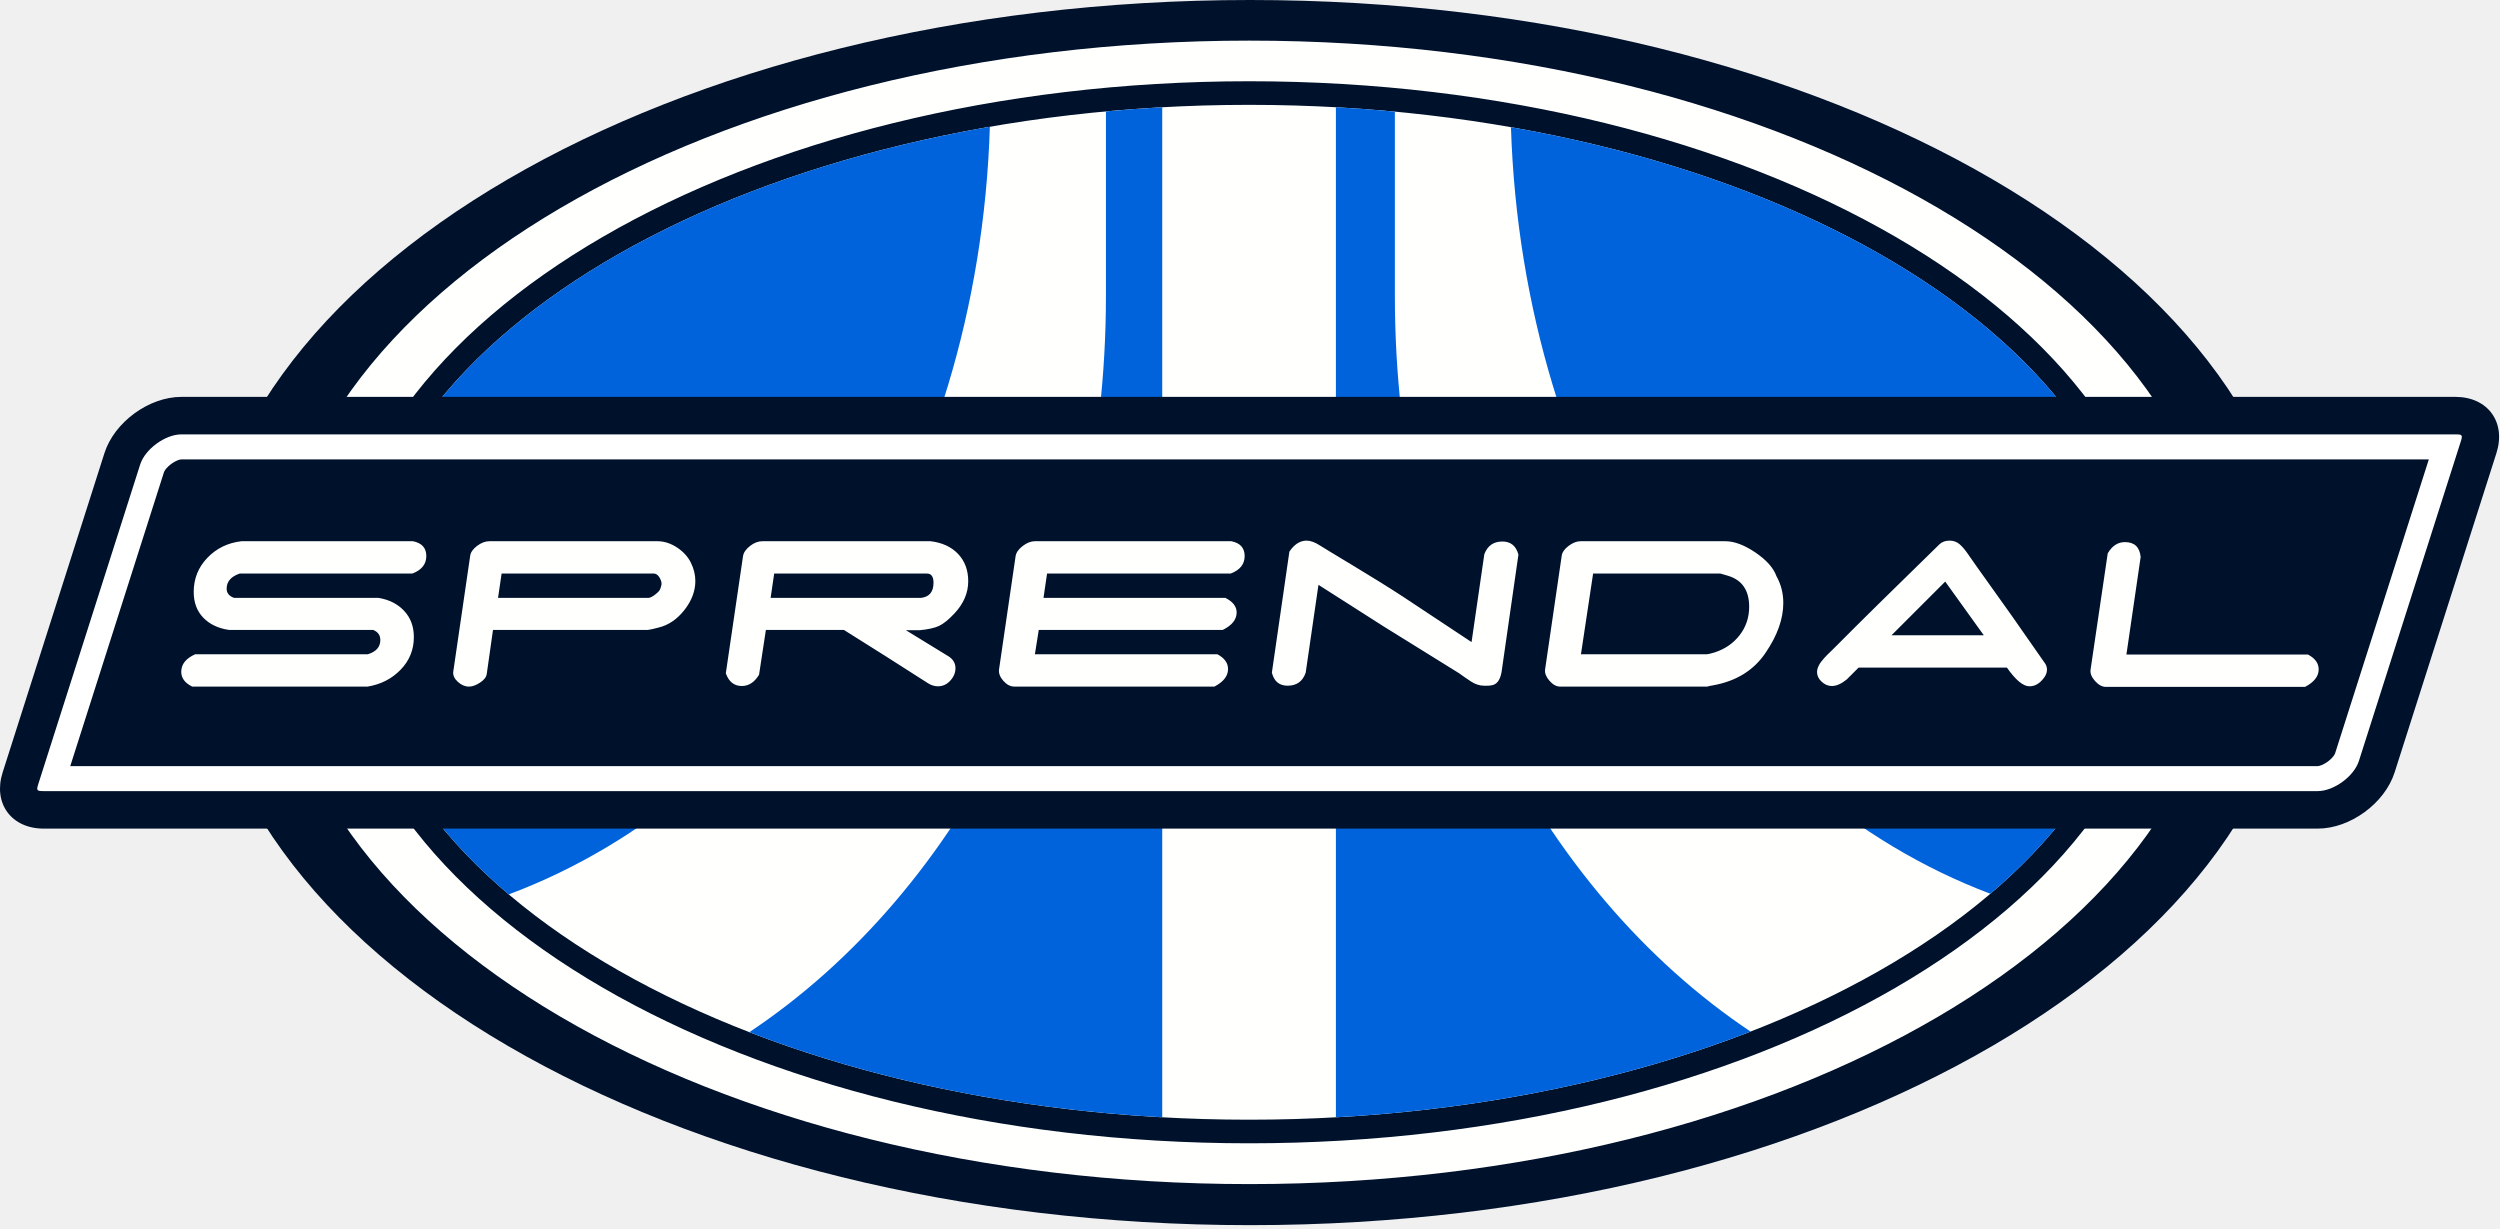
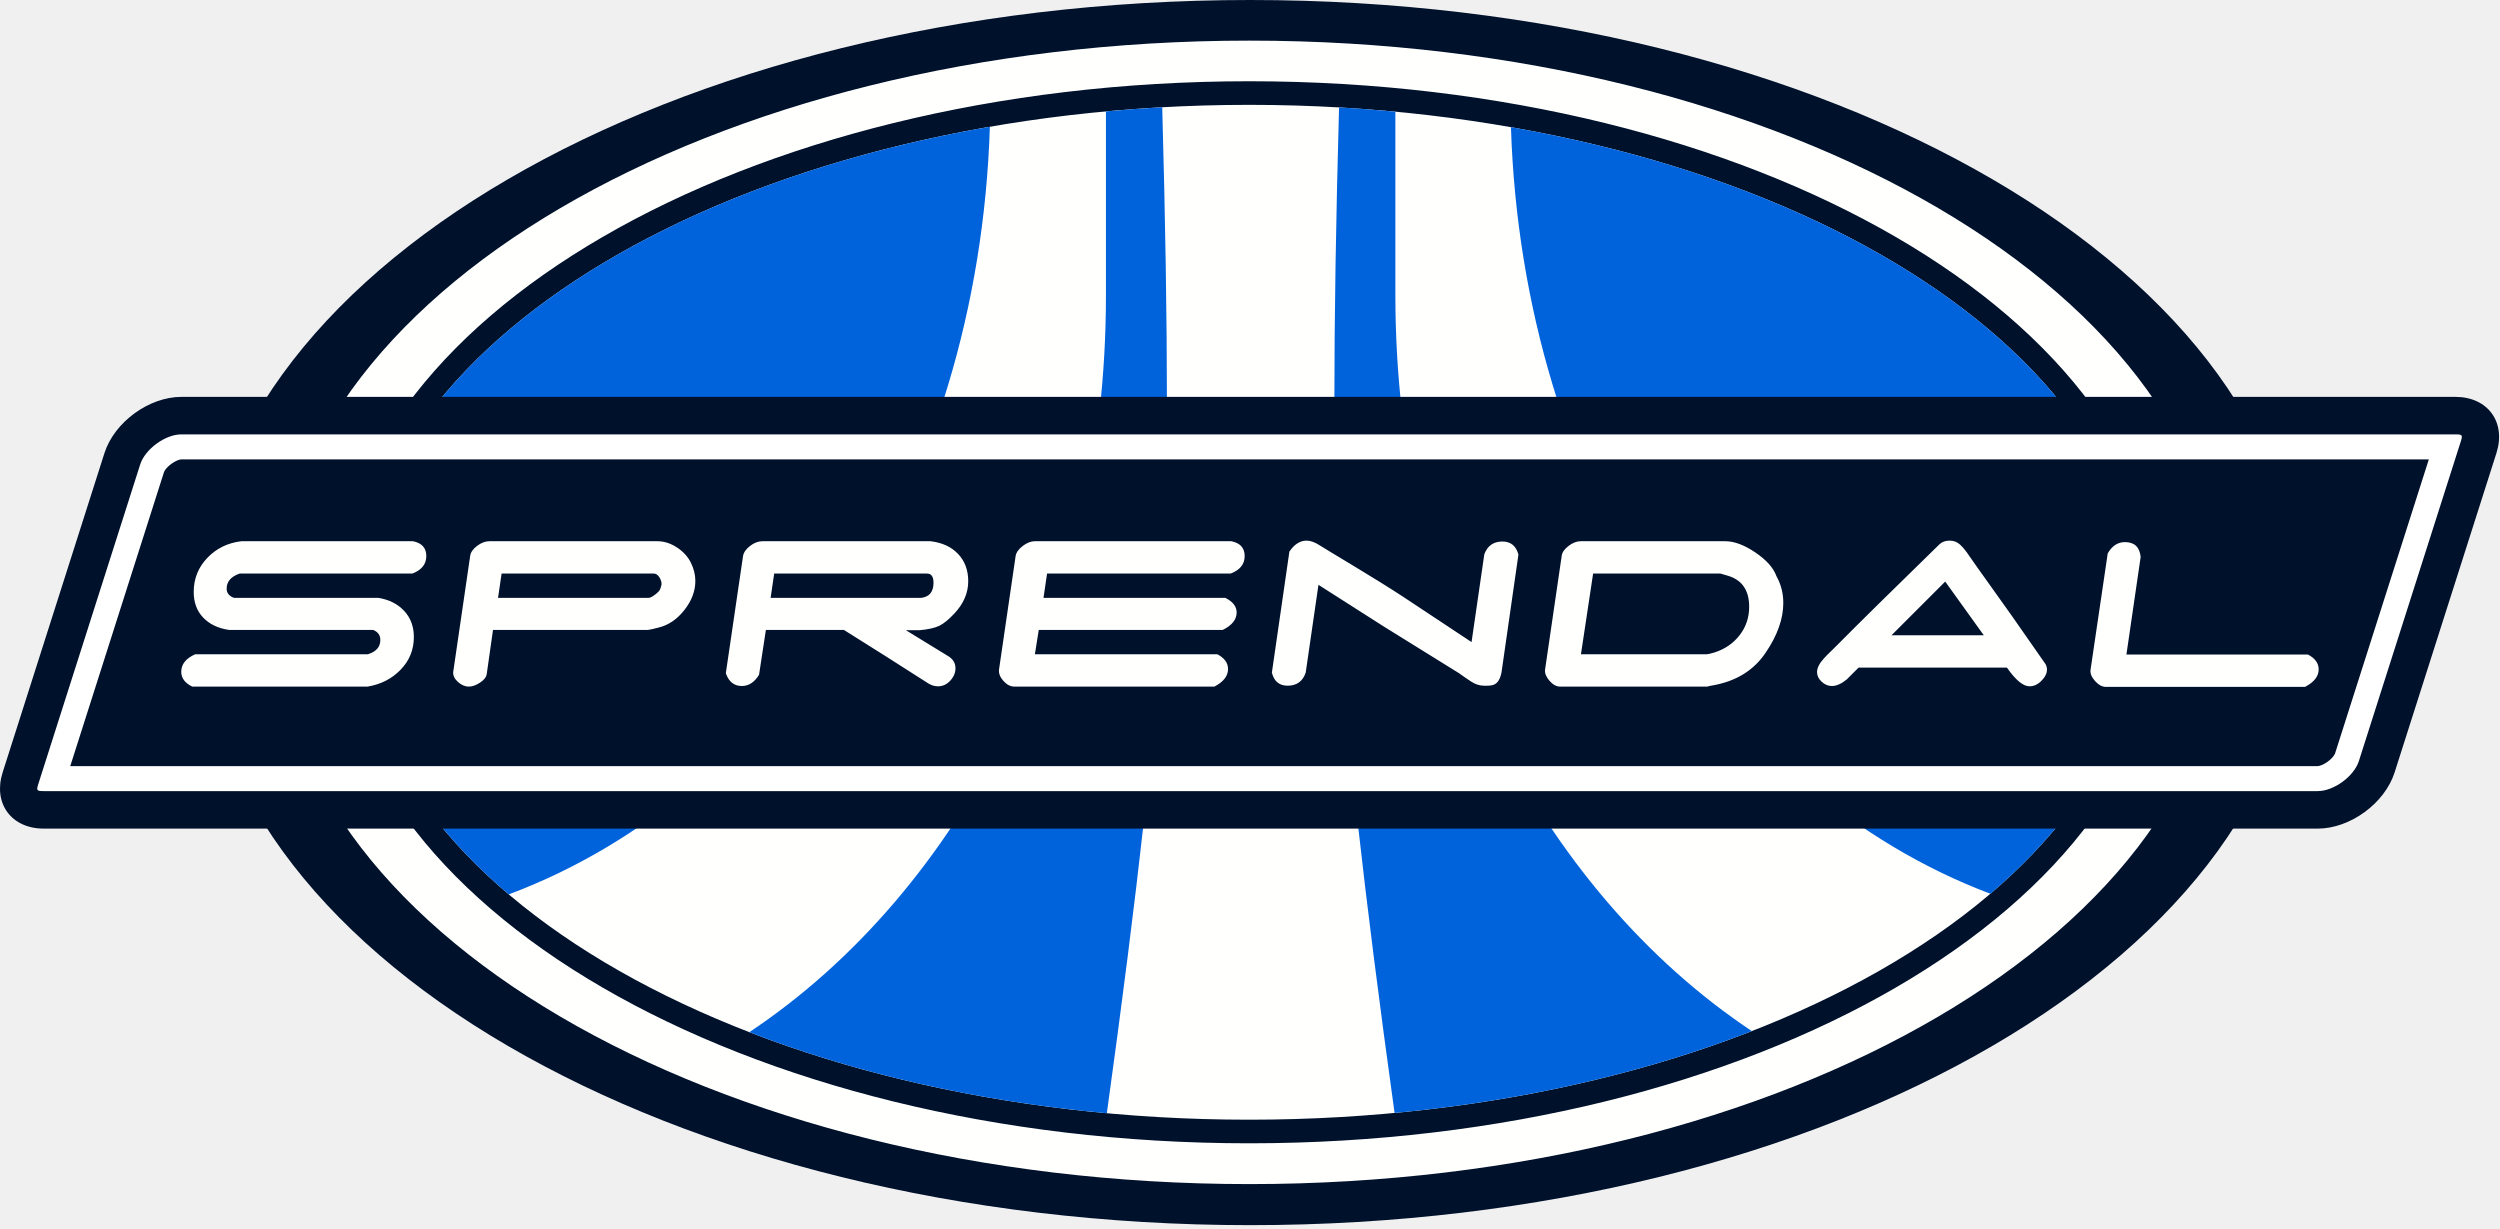
<svg xmlns="http://www.w3.org/2000/svg" height="393" viewBox="0 0 800 393" width="800">
  <g fill="none" fill-rule="evenodd">
    <path d="m736.087 196.026c0 108.256-150.452 196.024-336.044 196.024-185.589 0-336.043-87.768-336.043-196.024 0-108.258 150.453-196.026 336.043-196.026 185.592 0 336.044 87.768 336.044 196.026" fill="#00112c" />
    <path d="m711.544 195.956c0 101.043-139.585 182.954-311.773 182.954-172.186 0-311.771-81.911-311.771-182.954 0-101.041 139.585-182.956 311.771-182.956 172.188 0 311.773 81.915 311.773 182.956zm-311.806-169.956c-161.415 0-292.737 76.231-292.737 169.928 0 93.696 131.322 169.928 292.737 169.928 161.42 0 292.739-76.232 292.739-169.928 0-93.698-131.319-169.928-292.739-169.928zm285.188 169.928c0 89.533-127.936 162.376-285.188 162.376-157.253 0-285.186-72.843-285.186-162.376 0-89.534 127.933-162.377 285.186-162.377 157.252 0 285.188 72.843 285.188 162.377z" fill="#fffffe" />
-     <path d="m636.917 286.004c-86.297-32.542-149.746-129.476-153.412-245.307 116.504 20.422 201.421 82.287 201.421 155.231 0 33.296-17.694 64.284-48.008 90.075zm-76.732 44.102c-38.538 14.986-83.833 24.736-132.697 27.435v-323.228c6.352.351 12.644.821 18.869 1.406v58.967c0 101.659 46.031 190.111 113.828 235.419zm-188.272 27.431c-48.628-2.693-93.718-12.369-132.129-27.239 67.954-45.249 114.115-133.808 114.115-235.611v-59.04c5.946-.549 11.952-.993 18.014-1.329zm-209.115-71.33c-30.46-25.832-48.247-56.895-48.247-90.279 0-73.108 85.297-135.087 202.206-155.369-3.628 116.134-67.352 213.294-153.959 245.647z" fill="#0063dc" />
+     <path d="m636.917 286.004c-86.297-32.542-149.746-129.476-153.412-245.307 116.504 20.422 201.421 82.287 201.421 155.231 0 33.296-17.694 64.284-48.008 90.075zm-397.133 44.294c67.954-45.249 114.115-133.808 114.115-235.611v-59.04c5.946-.549 11.952-.993 18.014-1.329 2.006 72.037 2.006 126.098 0 162.182-1.978 35.567-7.886 88.812-17.726 159.734-41.861-3.842-80.702-12.89-114.402-25.937zm206.479 25.846c-9.859-71.036-15.778-124.356-17.758-159.962-2.003-36.023-2.006-89.96-.01-161.812 6.066.347 12.076.803 18.024 1.365v58.634c0 101.78 46.14 190.321 114.068 235.58-33.646 13.132-72.464 22.268-114.324 26.195zm-283.465-69.937c-30.46-25.832-48.247-56.895-48.247-90.279 0-73.108 85.297-135.087 202.206-155.369-3.628 116.134-67.352 213.294-153.959 245.647z" fill="#0063dc" />
    <path d="m766.277 247.171c-3.153 9.887-14.227 17.985-24.611 17.985h-727.675c-10.383 0-16.296-8.098-13.144-17.985l32.579-102.185c3.157-9.889 14.232-17.986 24.615-17.986h727.675c10.383 0 16.296 8.098 13.144 17.986z" fill="#00112c" />
    <g fill-rule="nonzero">
      <path d="m777.226 147h-719.184c-.591 0-1.898.469-3.216 1.432-1.319.964-2.166 2.071-2.344 2.629l-29.999 94.094h719.184c.591 0 1.898-.469 3.215-1.432 1.317-.963 2.162-2.067 2.341-2.629zm10.201-5.659-32.583 102.184c-1.567 4.913-8.02 9.63-13.178 9.63h-727.675c-2.256 0-2.396-.191-1.711-2.339l32.579-102.185c1.569-4.913 8.024-9.631 13.182-9.631h727.675c2.256 0 2.396.191 1.711 2.341z" fill="#fff" />
      <path d="m131.959 183.538h-55.256c-2.785.949-4.177 2.563-4.177 4.842 0 1.392.791 2.374 2.374 2.943h46.236c3.418.57 6.155 1.962 8.212 4.177 2.057 2.215 3.086 5 3.086 8.355 0 4.051-1.408 7.532-4.225 10.444s-6.345 4.715-10.586 5.412h-56.11c-2.342-1.139-3.513-2.722-3.513-4.747 0-2.405 1.487-4.272 4.462-5.602h55.256c2.658-.823 3.988-2.342 3.988-4.557 0-1.519-.76-2.595-2.279-3.228h-46.142c-3.481-.506-6.234-1.82-8.26-3.94s-3.038-4.858-3.038-8.212c0-4.241 1.456-7.88 4.367-10.918s6.551-4.81 10.918-5.317h54.876c2.848.57 4.272 2.152 4.272 4.747 0 2.595-1.487 4.462-4.462 5.602zm78.777 17.279c-1.646.443-2.785.696-3.418.76h-49.559l-1.994 14.051c-.127 1.013-.839 1.946-2.136 2.801-1.298.854-2.484 1.282-3.56 1.282-1.266 0-2.453-.506-3.56-1.519s-1.598-2.089-1.472-3.228l5.412-37.027c.127-1.139.854-2.215 2.184-3.228s2.658-1.519 3.988-1.519h53.737c2.152 0 4.241.665 6.266 1.994 2.025 1.329 3.513 2.959 4.462 4.889.949 1.93 1.424 3.877 1.424 5.839 0 3.228-1.171 6.329-3.513 9.304-2.342 2.975-5.095 4.842-8.26 5.602zm.285-16.045c-.506-.823-1.108-1.234-1.804-1.234h-48.705l-1.139 7.785h48.135c.506 0 1.234-.364 2.184-1.092.949-.728 1.487-1.345 1.614-1.851.127-.316.253-.76.38-1.329.063-.696-.158-1.456-.665-2.279zm94.347 11.583c-1.836 1.962-3.465 3.275-4.889 3.94-1.424.665-3.497 1.123-6.219 1.377h-4.367c3.355 2.089 7.848 4.842 13.482 8.26 1.582.949 2.374 2.247 2.374 3.893 0 1.456-.554 2.785-1.661 3.988-1.108 1.203-2.421 1.804-3.94 1.804-1.076 0-2.12-.316-3.133-.949-8.861-5.697-17.849-11.393-26.963-17.089h-24.97l-2.184 14.336c-1.456 2.405-3.291 3.608-5.507 3.608-2.468 0-4.177-1.361-5.127-4.082l5.507-37.502c.19-1.139.934-2.215 2.231-3.228 1.298-1.013 2.611-1.519 3.94-1.519h53.832c3.734.443 6.678 1.804 8.83 4.082 2.152 2.279 3.228 5.19 3.228 8.735 0 3.734-1.487 7.184-4.462 10.349zm-8.735-12.817h-48.895l-1.139 7.785h48.135c2.658-.316 3.988-1.93 3.988-4.842 0-1.962-.696-2.943-2.089-2.943zm97.195 0h-58.769l-1.139 7.785h58.199c2.405 1.203 3.608 2.753 3.608 4.652 0 2.279-1.487 4.146-4.462 5.602h-58.864l-1.234 7.785h58.389c2.279 1.203 3.418 2.785 3.418 4.747 0 2.215-1.456 4.082-4.367 5.602h-63.99c-1.266 0-2.437-.601-3.513-1.804s-1.551-2.405-1.424-3.608l5.317-36.363c.19-1.139.949-2.215 2.279-3.228s2.627-1.519 3.893-1.519h62.851c2.848.57 4.272 2.152 4.272 4.747 0 2.595-1.487 4.462-4.462 5.602zm86.657 31.615c-.899 4.557-3.196 4.272-5.602 4.272-1.392 0-2.769-.443-4.13-1.329s-2.643-1.772-3.845-2.658c-4.747-2.912-12.754-7.88-24.02-14.906l-20.982-13.387-4.082 28.103c-.949 2.785-2.88 4.177-5.791 4.177-2.658 0-4.336-1.392-5.032-4.177l5.602-38.736c1.582-2.342 3.418-3.513 5.507-3.513 1.266 0 2.722.538 4.367 1.614 1.266.886 17.754 10.57 26.489 16.33 7.279 4.81 14.589 9.652 21.931 14.526l4.082-28.103c1.013-2.722 2.943-4.082 5.791-4.082 2.658 0 4.367 1.392 5.127 4.177zm65.865 4.557h-47.091c-1.203 0-2.342-.617-3.418-1.851s-1.551-2.421-1.424-3.56l5.317-36.363c.127-1.139.854-2.215 2.184-3.228s2.627-1.519 3.893-1.519h46.236c2.912 0 6.14 1.203 9.684 3.608 3.544 2.405 5.791 4.937 6.741 7.595 1.456 2.595 2.184 5.443 2.184 8.545 0 5.064-1.867 10.349-5.602 15.855-3.798 5.697-9.462 9.209-16.995 10.538-.506.063-.854.127-1.044.19zm6.456-35.508-2.279-.665h-40.73l-3.893 25.824h40.255c.38 0 1.203-.19 2.468-.57 3.355-1.076 6.045-2.927 8.07-5.554 2.025-2.627 3.038-5.649 3.038-9.067 0-5.317-2.31-8.64-6.931-9.969zm100.993 33.04c-1.266 1.582-2.722 2.374-4.367 2.374-2.025 0-4.431-1.994-7.216-5.981h-47.471l-3.798 3.798c-1.709 1.392-3.291 2.089-4.747 2.089-1.203 0-2.294-.459-3.275-1.377-.981-.918-1.472-1.946-1.472-3.086 0-1.329.76-2.817 2.279-4.462 0-.063 1.266-1.329 3.798-3.798 7.279-7.342 18.324-18.229 33.135-32.66.823-.76 1.899-1.139 3.228-1.139 1.266 0 2.358.411 3.275 1.234s1.883 1.994 2.896 3.513l2.658 3.798c7.342 10.19 14.621 20.507 21.837 30.951.316.57.475 1.171.475 1.804 0 1.013-.411 1.994-1.234 2.943zm-31.331-31.141-17.184 17.184h29.527zm115.139 33.704h-63.706c-1.203 0-2.358-.617-3.465-1.851s-1.598-2.421-1.472-3.56l5.507-37.312c1.392-2.405 3.228-3.608 5.507-3.608 3.038 0 4.715 1.582 5.032 4.747l-4.557 31.236h58.104c2.279 1.203 3.418 2.785 3.418 4.747 0 2.215-1.456 4.082-4.367 5.602z" fill="#fffffe" />
    </g>
  </g>
</svg>
